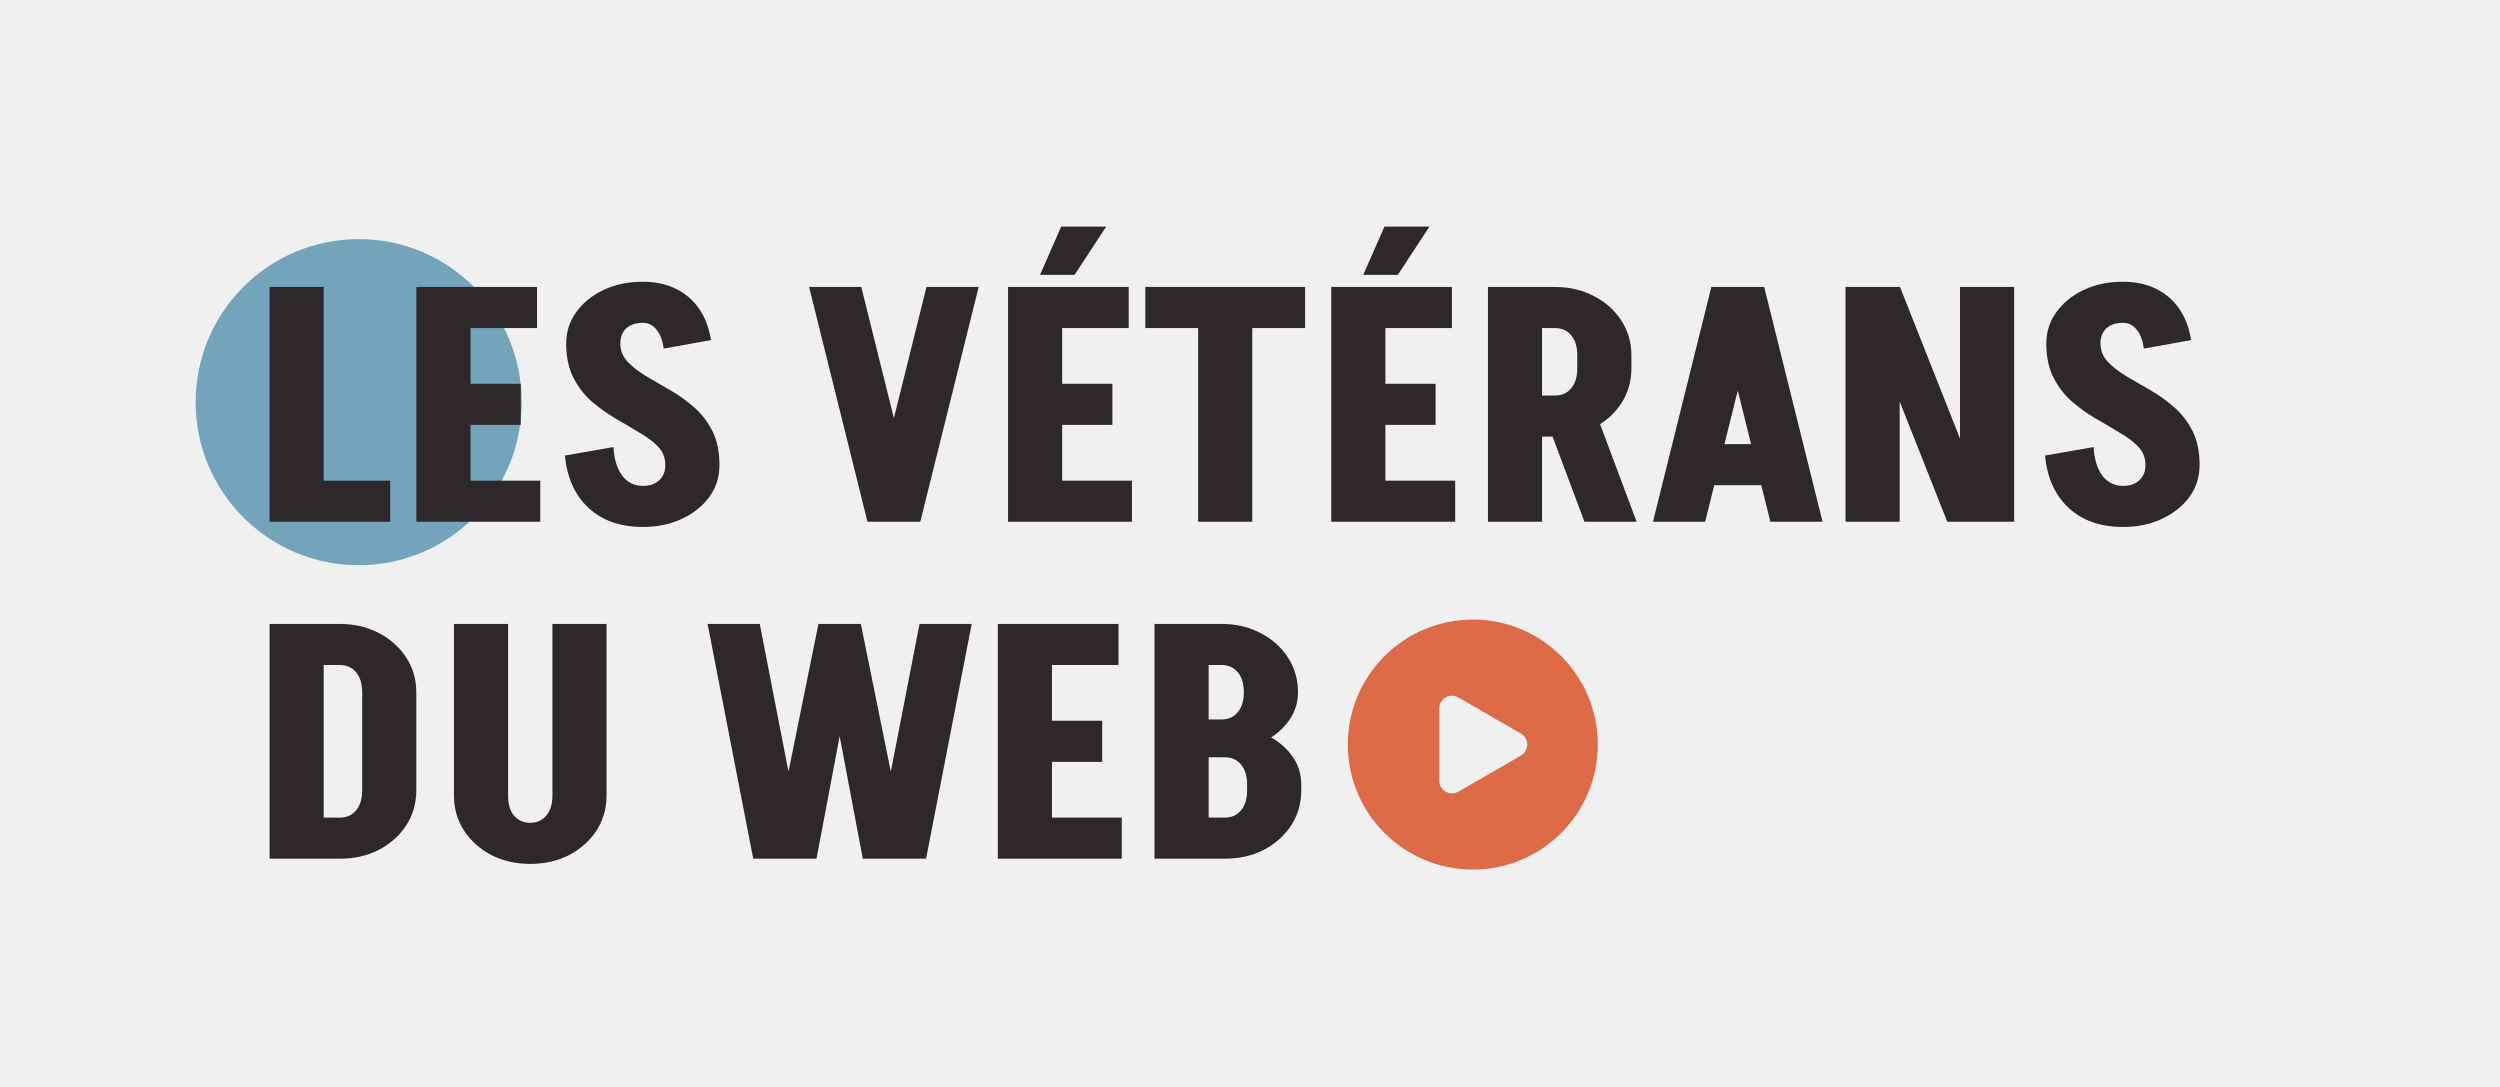
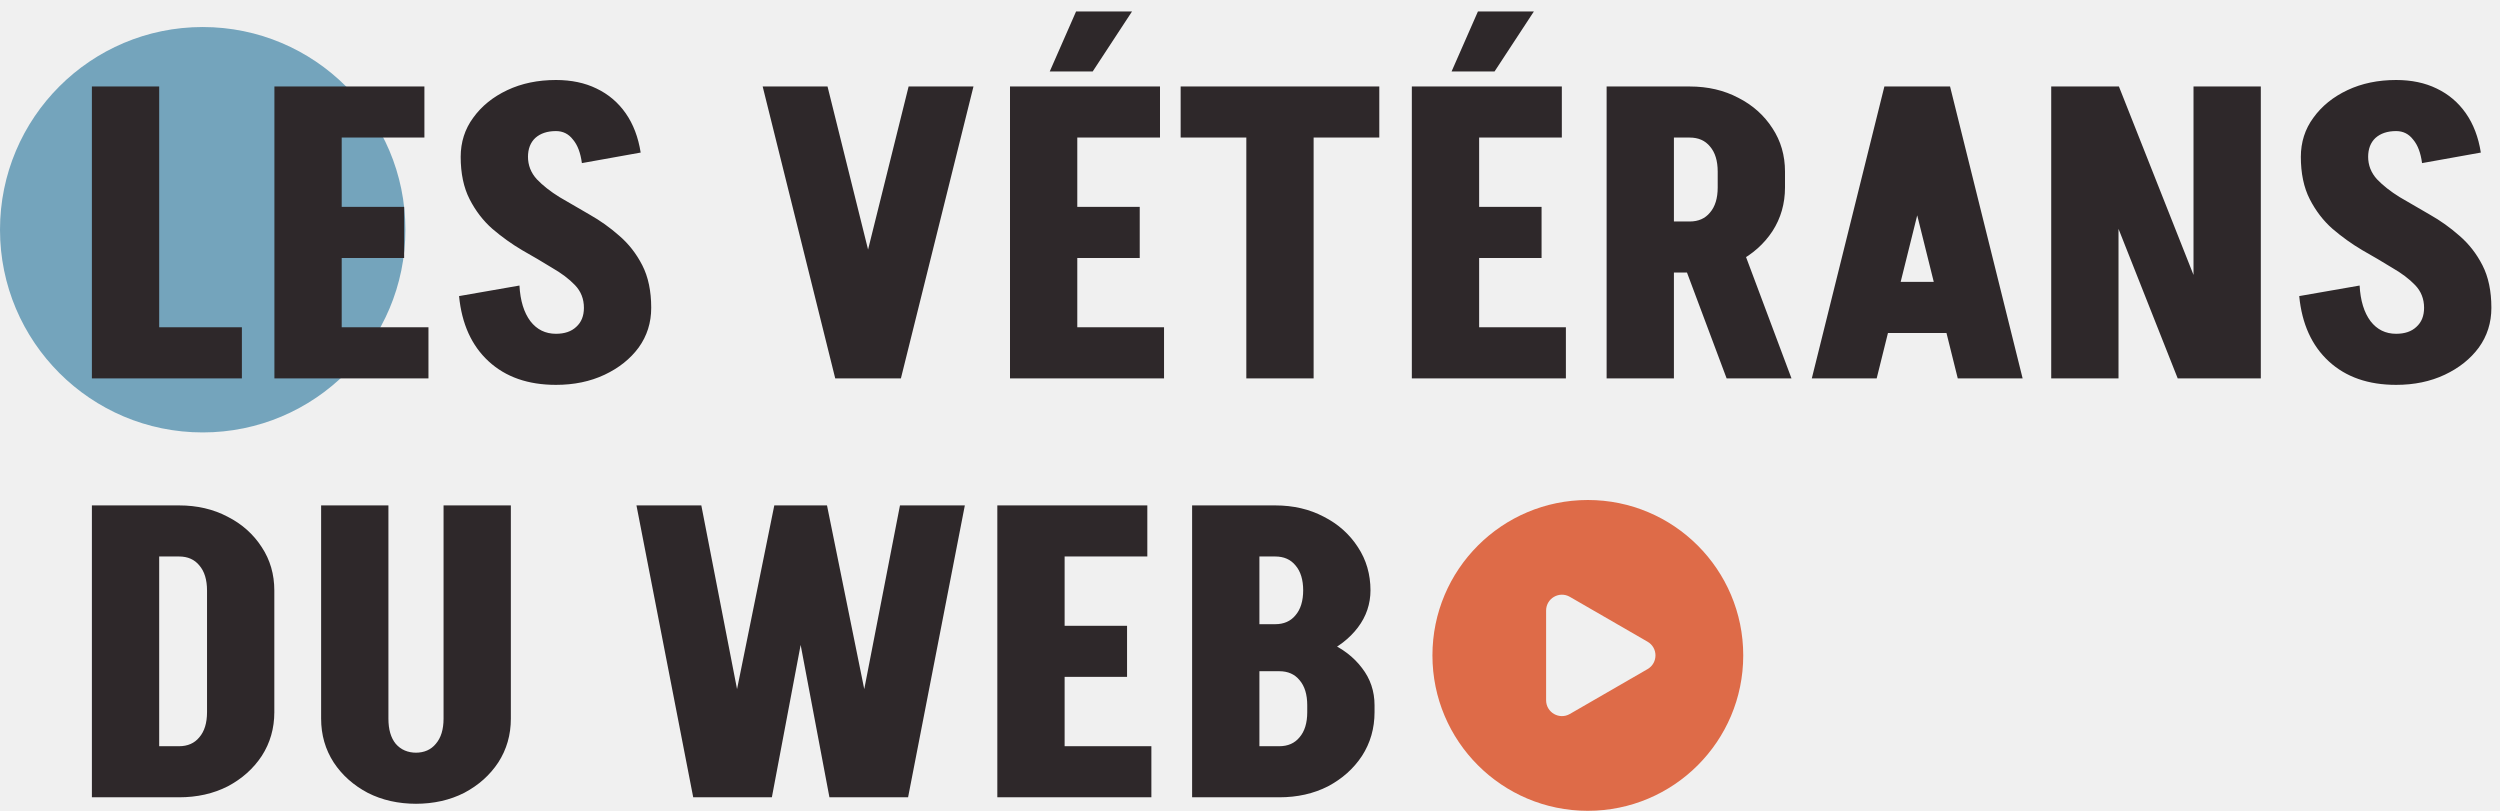
- <svg xmlns="http://www.w3.org/2000/svg" width="230" height="100" viewBox="0 0 230 100" fill="none">
-   <circle cx="33" cy="37" r="15" fill="#74A4BC" />
-   <path fill-rule="evenodd" clip-rule="evenodd" d="M135.5 80C141.851 80 147 74.851 147 68.5C147 62.149 141.851 57 135.5 57C129.149 57 124 62.149 124 68.5C124 74.851 129.149 80 135.5 80ZM134.169 72.834L139.919 69.514C140.7 69.064 140.7 67.936 139.919 67.486L134.169 64.166C133.388 63.715 132.412 64.279 132.412 65.18L132.412 71.82C132.412 72.721 133.388 73.285 134.169 72.834Z" fill="#DE6B48" />
-   <path d="M28.88 48V44.22H35.9V48H28.88ZM24.8 48V26.4H29.78V48H24.8ZM42.086 48V44.22H49.706V48H42.086ZM42.086 39.09V35.31H47.906V39.09H42.086ZM38.306 26.4H43.286V48H38.306V26.4ZM42.386 26.4H49.406V30.18H42.386V26.4ZM61.21 42.78C61.21 42.12 60.99 41.56 60.55 41.1C60.11 40.64 59.54 40.21 58.84 39.81C58.16 39.39 57.43 38.96 56.65 38.52C55.87 38.06 55.13 37.53 54.43 36.93C53.75 36.33 53.19 35.6 52.75 34.74C52.31 33.88 52.09 32.83 52.09 31.59H57.07C57.07 32.23 57.29 32.79 57.73 33.27C58.17 33.73 58.73 34.17 59.41 34.59C60.11 34.99 60.85 35.42 61.63 35.88C62.41 36.32 63.14 36.84 63.82 37.44C64.52 38.04 65.09 38.77 65.53 39.63C65.97 40.49 66.19 41.54 66.19 42.78H61.21ZM52.09 31.62C52.09 30.52 52.4 29.55 53.02 28.71C53.64 27.85 54.48 27.17 55.54 26.67C56.6 26.17 57.8 25.92 59.14 25.92V29.7C58.5 29.7 57.99 29.87 57.61 30.21C57.25 30.55 57.07 31.02 57.07 31.62H52.09ZM66.19 42.78C66.19 43.88 65.88 44.86 65.26 45.72C64.64 46.56 63.8 47.23 62.74 47.73C61.68 48.23 60.48 48.48 59.14 48.48V44.7C59.78 44.7 60.28 44.53 60.64 44.19C61.02 43.85 61.21 43.38 61.21 42.78H66.19ZM61.06 32.07C60.96 31.31 60.74 30.73 60.4 30.33C60.08 29.91 59.66 29.7 59.14 29.7V25.92C60.28 25.92 61.28 26.13 62.14 26.55C63.02 26.97 63.74 27.58 64.3 28.38C64.86 29.18 65.23 30.15 65.41 31.29L61.06 32.07ZM56.44 41.13C56.5 42.25 56.77 43.13 57.25 43.77C57.73 44.39 58.36 44.7 59.14 44.7V48.48C57.08 48.48 55.42 47.9 54.16 46.74C52.9 45.58 52.17 43.97 51.97 41.91L56.44 41.13ZM79.867 48L85.237 26.4H90.037L84.667 48H79.867ZM79.807 48L74.437 26.4H79.237L84.607 48H79.807ZM98.859 25.29H95.68L97.629 20.85H101.769L98.859 25.29ZM96.519 48V44.22H104.139V48H96.519ZM96.519 39.09V35.31H102.339V39.09H96.519ZM92.74 26.4H97.719V48H92.74V26.4ZM96.82 26.4H103.839V30.18H96.82V26.4ZM105.368 30.18V26.4H120.068V30.18H105.368ZM110.228 48V26.4H115.208V48H110.228ZM128.596 25.29H125.416L127.366 20.85H131.506L128.596 25.29ZM126.256 48V44.22H133.876V48H126.256ZM126.256 39.09V35.31H132.076V39.09H126.256ZM122.476 26.4H127.456V48H122.476V26.4ZM126.556 26.4H133.576V30.18H126.556V26.4ZM145.77 48L142.05 38.07H146.85L150.57 48H145.77ZM141.57 40.17V36.39H143.07V40.17H141.57ZM141.57 30.18V26.4H143.07V30.18H141.57ZM145.11 33.9V32.67H150.09V33.9H145.11ZM150.09 32.7H145.11C145.11 31.9 144.92 31.28 144.54 30.84C144.18 30.4 143.68 30.18 143.04 30.18V26.4C144.38 26.4 145.58 26.68 146.64 27.24C147.7 27.78 148.54 28.53 149.16 29.49C149.78 30.43 150.09 31.5 150.09 32.7ZM150.09 33.87C150.09 35.07 149.78 36.15 149.16 37.11C148.54 38.05 147.7 38.8 146.64 39.36C145.58 39.9 144.38 40.17 143.04 40.17V36.39C143.68 36.39 144.18 36.17 144.54 35.73C144.92 35.29 145.11 34.67 145.11 33.87H150.09ZM136.89 48V26.4H141.87V48H136.89ZM156.664 44.64V40.86H164.344V44.64H156.664ZM162.244 26.4L156.874 48H152.074L157.444 26.4H162.244ZM162.304 26.4L167.674 48H162.874L157.504 26.4H162.304ZM179.15 48L170.6 26.4H174.8L183.35 48H179.15ZM169.79 48V26.4H174.77V48H169.79ZM180.32 48V26.4H185.3V48H180.32ZM197.382 42.78C197.382 42.12 197.162 41.56 196.722 41.1C196.282 40.64 195.712 40.21 195.012 39.81C194.332 39.39 193.602 38.96 192.822 38.52C192.042 38.06 191.302 37.53 190.602 36.93C189.922 36.33 189.362 35.6 188.922 34.74C188.482 33.88 188.262 32.83 188.262 31.59H193.242C193.242 32.23 193.462 32.79 193.902 33.27C194.342 33.73 194.902 34.17 195.582 34.59C196.282 34.99 197.022 35.42 197.802 35.88C198.582 36.32 199.312 36.84 199.992 37.44C200.692 38.04 201.262 38.77 201.702 39.63C202.142 40.49 202.362 41.54 202.362 42.78H197.382ZM188.262 31.62C188.262 30.52 188.572 29.55 189.192 28.71C189.812 27.85 190.652 27.17 191.712 26.67C192.772 26.17 193.972 25.92 195.312 25.92V29.7C194.672 29.7 194.162 29.87 193.782 30.21C193.422 30.55 193.242 31.02 193.242 31.62H188.262ZM202.362 42.78C202.362 43.88 202.052 44.86 201.432 45.72C200.812 46.56 199.972 47.23 198.912 47.73C197.852 48.23 196.652 48.48 195.312 48.48V44.7C195.952 44.7 196.452 44.53 196.812 44.19C197.192 43.85 197.382 43.38 197.382 42.78H202.362ZM197.232 32.07C197.132 31.31 196.912 30.73 196.572 30.33C196.252 29.91 195.832 29.7 195.312 29.7V25.92C196.452 25.92 197.452 26.13 198.312 26.55C199.192 26.97 199.912 27.58 200.472 28.38C201.032 29.18 201.402 30.15 201.582 31.29L197.232 32.07ZM192.612 41.13C192.672 42.25 192.942 43.13 193.422 43.77C193.902 44.39 194.532 44.7 195.312 44.7V48.48C193.252 48.48 191.592 47.9 190.332 46.74C189.072 45.58 188.342 43.97 188.142 41.91L192.612 41.13ZM33.32 72.76V63.67H38.3V72.76H33.32ZM29.18 79V75.22H31.25V79H29.18ZM29.18 61.18V57.4H31.25V61.18H29.18ZM29.18 61.18V57.4H31.25V61.18H29.18ZM38.3 63.7H33.32C33.32 62.9 33.13 62.28 32.75 61.84C32.39 61.4 31.89 61.18 31.25 61.18V57.4C32.59 57.4 33.79 57.68 34.85 58.24C35.91 58.78 36.75 59.53 37.37 60.49C37.99 61.43 38.3 62.5 38.3 63.7ZM38.3 72.7C38.3 73.9 37.99 74.98 37.37 75.94C36.75 76.88 35.91 77.63 34.85 78.19C33.79 78.73 32.59 79 31.25 79V75.22C31.89 75.22 32.39 75 32.75 74.56C33.13 74.12 33.32 73.5 33.32 72.7H38.3ZM24.8 79V57.4H29.78V79H24.8ZM50.823 73.21V57.4H55.803V73.21H50.823ZM41.763 73.21V57.4H46.743V73.21H41.763ZM55.803 73.18C55.803 74.38 55.493 75.46 54.873 76.42C54.253 77.36 53.413 78.11 52.353 78.67C51.293 79.21 50.093 79.48 48.753 79.48V75.7C49.393 75.7 49.893 75.48 50.253 75.04C50.633 74.6 50.823 73.98 50.823 73.18H55.803ZM41.763 73.18H46.743C46.743 73.98 46.923 74.6 47.283 75.04C47.663 75.48 48.173 75.7 48.813 75.7V79.48C47.473 79.48 46.273 79.21 45.213 78.67C44.153 78.11 43.313 77.36 42.693 76.42C42.073 75.46 41.763 74.38 41.763 73.18ZM79.378 79L75.298 57.4H79.198L83.578 79H79.378ZM69.298 79L65.098 57.4H69.898L74.098 79H69.298ZM70.918 79L75.298 57.4H79.198L75.118 79H70.918ZM80.398 79L84.598 57.4H89.398L85.198 79H80.398ZM95.582 79V75.22H103.202V79H95.582ZM95.582 70.09V66.31H101.402V70.09H95.582ZM91.802 57.4H96.782V79H91.802V57.4ZM95.882 57.4H102.902V61.18H95.882V57.4ZM112.366 69.07V66.19C113.006 66.19 113.506 65.97 113.866 65.53C114.246 65.09 114.436 64.47 114.436 63.67H119.416C119.416 64.69 119.106 65.61 118.486 66.43C117.866 67.25 117.026 67.9 115.966 68.38C114.906 68.84 113.706 69.07 112.366 69.07ZM110.896 79V75.22H112.696V79H110.896ZM110.896 69.67V66.19H112.666V69.67H110.896ZM114.736 72.73V72.16H119.716V72.73H114.736ZM114.736 72.19C114.736 71.39 114.546 70.77 114.166 70.33C113.806 69.89 113.306 69.67 112.666 69.67V66.79C114.006 66.79 115.206 67.03 116.266 67.51C117.326 67.97 118.166 68.61 118.786 69.43C119.406 70.23 119.716 71.15 119.716 72.19H114.736ZM110.896 61.18V57.4H112.396V61.18H110.896ZM119.416 63.7H114.436C114.436 62.9 114.246 62.28 113.866 61.84C113.506 61.4 113.006 61.18 112.366 61.18V57.4C113.706 57.4 114.906 57.68 115.966 58.24C117.026 58.78 117.866 59.53 118.486 60.49C119.106 61.43 119.416 62.5 119.416 63.7ZM119.716 72.7C119.716 73.9 119.406 74.98 118.786 75.94C118.166 76.88 117.326 77.63 116.266 78.19C115.206 78.73 114.006 79 112.666 79V75.22C113.306 75.22 113.806 75 114.166 74.56C114.546 74.12 114.736 73.5 114.736 72.7H119.716ZM106.216 79V57.4H111.196V79H106.216Z" fill="#2E282A" />
+ <svg xmlns="http://www.w3.org/2000/svg" width="185" height="60" viewBox="0 0 185 60" fill="none">
+   <g clip-path="url(#clip0_41_3638)">
+     <circle cx="15" cy="17" r="15" fill="#74A4BC" />
+     <path fill-rule="evenodd" clip-rule="evenodd" d="M117.5 60C123.851 60 129 54.851 129 48.5C129 42.149 123.851 37 117.5 37C111.149 37 106 42.149 106 48.5C106 54.851 111.149 60 117.5 60ZM116.169 52.834L121.919 49.514C122.7 49.063 122.7 47.937 121.919 47.486L116.169 44.166C115.388 43.715 114.412 44.279 114.412 45.18L114.412 51.82C114.412 52.721 115.388 53.285 116.169 52.834Z" fill="#DE6B48" />
+     <path d="M10.88 28V24.22H17.9V28H10.88ZM6.8 28V6.4H11.78V28H6.8ZM24.086 28V24.22H31.706V28H24.086ZM24.086 19.09V15.31H29.906V19.09H24.086ZM20.306 6.4H25.286V28H20.306V6.4ZM24.386 6.4H31.406V10.18H24.386V6.4ZM43.21 22.78C43.21 22.12 42.99 21.56 42.55 21.1C42.11 20.64 41.54 20.21 40.84 19.81C40.16 19.39 39.43 18.96 38.65 18.52C37.87 18.06 37.13 17.53 36.43 16.93C35.75 16.33 35.19 15.6 34.75 14.74C34.31 13.88 34.09 12.83 34.09 11.59H39.07C39.07 12.23 39.29 12.79 39.73 13.27C40.17 13.73 40.73 14.17 41.41 14.59C42.11 14.99 42.85 15.42 43.63 15.88C44.41 16.32 45.14 16.84 45.82 17.44C46.52 18.04 47.09 18.77 47.53 19.63C47.97 20.49 48.19 21.54 48.19 22.78H43.21ZM34.09 11.62C34.09 10.52 34.4 9.55 35.02 8.71C35.64 7.85 36.48 7.17 37.54 6.67C38.6 6.17 39.8 5.92 41.14 5.92V9.7C40.5 9.7 39.99 9.87 39.61 10.21C39.25 10.55 39.07 11.02 39.07 11.62H34.09ZM48.19 22.78C48.19 23.88 47.88 24.86 47.26 25.72C46.64 26.56 45.8 27.23 44.74 27.73C43.68 28.23 42.48 28.48 41.14 28.48V24.7C41.78 24.7 42.28 24.53 42.64 24.19C43.02 23.85 43.21 23.38 43.21 22.78H48.19ZM43.06 12.07C42.96 11.31 42.74 10.73 42.4 10.33C42.08 9.91 41.66 9.7 41.14 9.7V5.92C42.28 5.92 43.28 6.13 44.14 6.55C45.02 6.97 45.74 7.58 46.3 8.38C46.86 9.18 47.23 10.15 47.41 11.29L43.06 12.07ZM38.44 21.13C38.5 22.25 38.77 23.13 39.25 23.77C39.73 24.39 40.36 24.7 41.14 24.7V28.48C39.08 28.48 37.42 27.9 36.16 26.74C34.9 25.58 34.17 23.97 33.97 21.91L38.44 21.13ZM61.867 28L67.237 6.4H72.037L66.667 28H61.867ZM61.807 28L56.437 6.4H61.237L66.607 28H61.807ZM80.859 5.29H77.68L79.629 0.85H83.769L80.859 5.29ZM78.519 28V24.22H86.139V28H78.519ZM78.519 19.09V15.31H84.34V19.09H78.519ZM74.74 6.4H79.719V28H74.74V6.4ZM78.82 6.4H85.84V10.18H78.82V6.4ZM87.368 10.18V6.4H102.068V10.18H87.368ZM92.228 28V6.4H97.208V28H92.228ZM110.596 5.29H107.416L109.366 0.85H113.506L110.596 5.29ZM108.256 28V24.22H115.876V28H108.256ZM108.256 19.09V15.31H114.076V19.09H108.256ZM104.476 6.4H109.456V28H104.476V6.4ZM108.556 6.4H115.576V10.18H108.556V6.4ZM127.77 28L124.05 18.07H128.85L132.57 28H127.77ZM123.57 20.17V16.39H125.07V20.17H123.57ZM123.57 10.18V6.4H125.07V10.18H123.57ZM127.11 13.9V12.67H132.09V13.9H127.11ZM132.09 12.7H127.11C127.11 11.9 126.92 11.28 126.54 10.84C126.18 10.4 125.68 10.18 125.04 10.18V6.4C126.38 6.4 127.58 6.68 128.64 7.24C129.7 7.78 130.54 8.53 131.16 9.49C131.78 10.43 132.09 11.5 132.09 12.7ZM132.09 13.87C132.09 15.07 131.78 16.15 131.16 17.11C130.54 18.05 129.7 18.8 128.64 19.36C127.58 19.9 126.38 20.17 125.04 20.17V16.39C125.68 16.39 126.18 16.17 126.54 15.73C126.92 15.29 127.11 14.67 127.11 13.87H132.09ZM118.89 28V6.4H123.87V28H118.89ZM138.664 24.64V20.86H146.344V24.64H138.664ZM144.244 6.4L138.874 28H134.074L139.444 6.4H144.244ZM144.304 6.4L149.674 28H144.874L139.504 6.4H144.304ZM161.15 28L152.6 6.4H156.8L165.35 28H161.15ZM151.79 28V6.4H156.77V28H151.79ZM162.32 28V6.4H167.3V28H162.32ZM179.382 22.78C179.382 22.12 179.162 21.56 178.722 21.1C178.282 20.64 177.712 20.21 177.012 19.81C176.332 19.39 175.602 18.96 174.822 18.52C174.042 18.06 173.302 17.53 172.602 16.93C171.922 16.33 171.362 15.6 170.922 14.74C170.482 13.88 170.262 12.83 170.262 11.59H175.242C175.242 12.23 175.462 12.79 175.902 13.27C176.342 13.73 176.902 14.17 177.582 14.59C178.282 14.99 179.022 15.42 179.802 15.88C180.582 16.32 181.312 16.84 181.992 17.44C182.692 18.04 183.262 18.77 183.702 19.63C184.142 20.49 184.362 21.54 184.362 22.78H179.382ZM170.262 11.62C170.262 10.52 170.572 9.55 171.192 8.71C171.812 7.85 172.652 7.17 173.712 6.67C174.772 6.17 175.972 5.92 177.312 5.92V9.7C176.672 9.7 176.162 9.87 175.782 10.21C175.422 10.55 175.242 11.02 175.242 11.62H170.262ZM184.362 22.78C184.362 23.88 184.052 24.86 183.432 25.72C182.812 26.56 181.972 27.23 180.912 27.73C179.852 28.23 178.652 28.48 177.312 28.48V24.7C177.952 24.7 178.452 24.53 178.812 24.19C179.192 23.85 179.382 23.38 179.382 22.78H184.362ZM179.232 12.07C179.132 11.31 178.912 10.73 178.572 10.33C178.252 9.91 177.832 9.7 177.312 9.7V5.92C178.452 5.92 179.452 6.13 180.312 6.55C181.192 6.97 181.912 7.58 182.472 8.38C183.032 9.18 183.402 10.15 183.582 11.29L179.232 12.07ZM174.612 21.13C174.672 22.25 174.942 23.13 175.422 23.77C175.902 24.39 176.532 24.7 177.312 24.7V28.48C175.252 28.48 173.592 27.9 172.332 26.74C171.072 25.58 170.342 23.97 170.142 21.91L174.612 21.13ZM15.32 52.76V43.67H20.3V52.76H15.32ZM11.18 59V55.22H13.25V59H11.18ZM11.18 41.18V37.4H13.25V41.18H11.18ZM11.18 41.18V37.4H13.25V41.18H11.18ZM20.3 43.7H15.32C15.32 42.9 15.13 42.28 14.75 41.84C14.39 41.4 13.89 41.18 13.25 41.18V37.4C14.59 37.4 15.79 37.68 16.85 38.24C17.91 38.78 18.75 39.53 19.37 40.49C19.99 41.43 20.3 42.5 20.3 43.7ZM20.3 52.7C20.3 53.9 19.99 54.98 19.37 55.94C18.75 56.88 17.91 57.63 16.85 58.19C15.79 58.73 14.59 59 13.25 59V55.22C13.89 55.22 14.39 55 14.75 54.56C15.13 54.12 15.32 53.5 15.32 52.7H20.3ZM6.8 59V37.4H11.78V59H6.8ZM32.823 53.21V37.4H37.803V53.21H32.823ZM23.763 53.21V37.4H28.743V53.21H23.763ZM37.803 53.18C37.803 54.38 37.493 55.46 36.873 56.42C36.253 57.36 35.413 58.11 34.353 58.67C33.293 59.21 32.093 59.48 30.753 59.48V55.7C31.393 55.7 31.893 55.48 32.253 55.04C32.633 54.6 32.823 53.98 32.823 53.18H37.803ZM23.763 53.18H28.743C28.743 53.98 28.923 54.6 29.283 55.04C29.663 55.48 30.173 55.7 30.813 55.7V59.48C29.473 59.48 28.273 59.21 27.213 58.67C26.153 58.11 25.313 57.36 24.693 56.42C24.073 55.46 23.763 54.38 23.763 53.18ZM61.378 59L57.298 37.4H61.198L65.578 59H61.378ZM51.298 59L47.098 37.4H51.898L56.098 59H51.298ZM52.918 59L57.298 37.4H61.198L57.118 59H52.918ZM62.398 59L66.598 37.4H71.398L67.198 59H62.398ZM77.582 59V55.22H85.202V59H77.582ZM77.582 50.09V46.31H83.402V50.09H77.582ZM73.802 37.4H78.782V59H73.802V37.4ZM77.882 37.4H84.902V41.18H77.882V37.4ZM94.366 49.07V46.19C95.006 46.19 95.506 45.97 95.866 45.53C96.246 45.09 96.436 44.47 96.436 43.67H101.416C101.416 44.69 101.106 45.61 100.486 46.43C99.866 47.25 99.026 47.9 97.966 48.38C96.906 48.84 95.706 49.07 94.366 49.07ZM92.896 59V55.22H94.696V59H92.896ZM92.896 49.67V46.19H94.666V49.67H92.896ZM96.736 52.73V52.16H101.716V52.73H96.736ZM96.736 52.19C96.736 51.39 96.546 50.77 96.166 50.33C95.806 49.89 95.306 49.67 94.666 49.67V46.79C96.006 46.79 97.206 47.03 98.266 47.51C99.326 47.97 100.166 48.61 100.786 49.43C101.406 50.23 101.716 51.15 101.716 52.19H96.736ZM92.896 41.18V37.4H94.396V41.18H92.896ZM101.416 43.7H96.436C96.436 42.9 96.246 42.28 95.866 41.84C95.506 41.4 95.006 41.18 94.366 41.18V37.4C95.706 37.4 96.906 37.68 97.966 38.24C99.026 38.78 99.866 39.53 100.486 40.49C101.106 41.43 101.416 42.5 101.416 43.7ZM101.716 52.7C101.716 53.9 101.406 54.98 100.786 55.94C100.166 56.88 99.326 57.63 98.266 58.19C97.206 58.73 96.006 59 94.666 59V55.22C95.306 55.22 95.806 55 96.166 54.56C96.546 54.12 96.736 53.5 96.736 52.7H101.716ZM88.216 59V37.4H93.196V59H88.216Z" fill="#2E282A" />
+   </g>
+   <defs>
+     <clipPath id="clip0_41_3638">
+       <rect width="185" height="60" fill="white" />
+     </clipPath>
+   </defs>
</svg>
